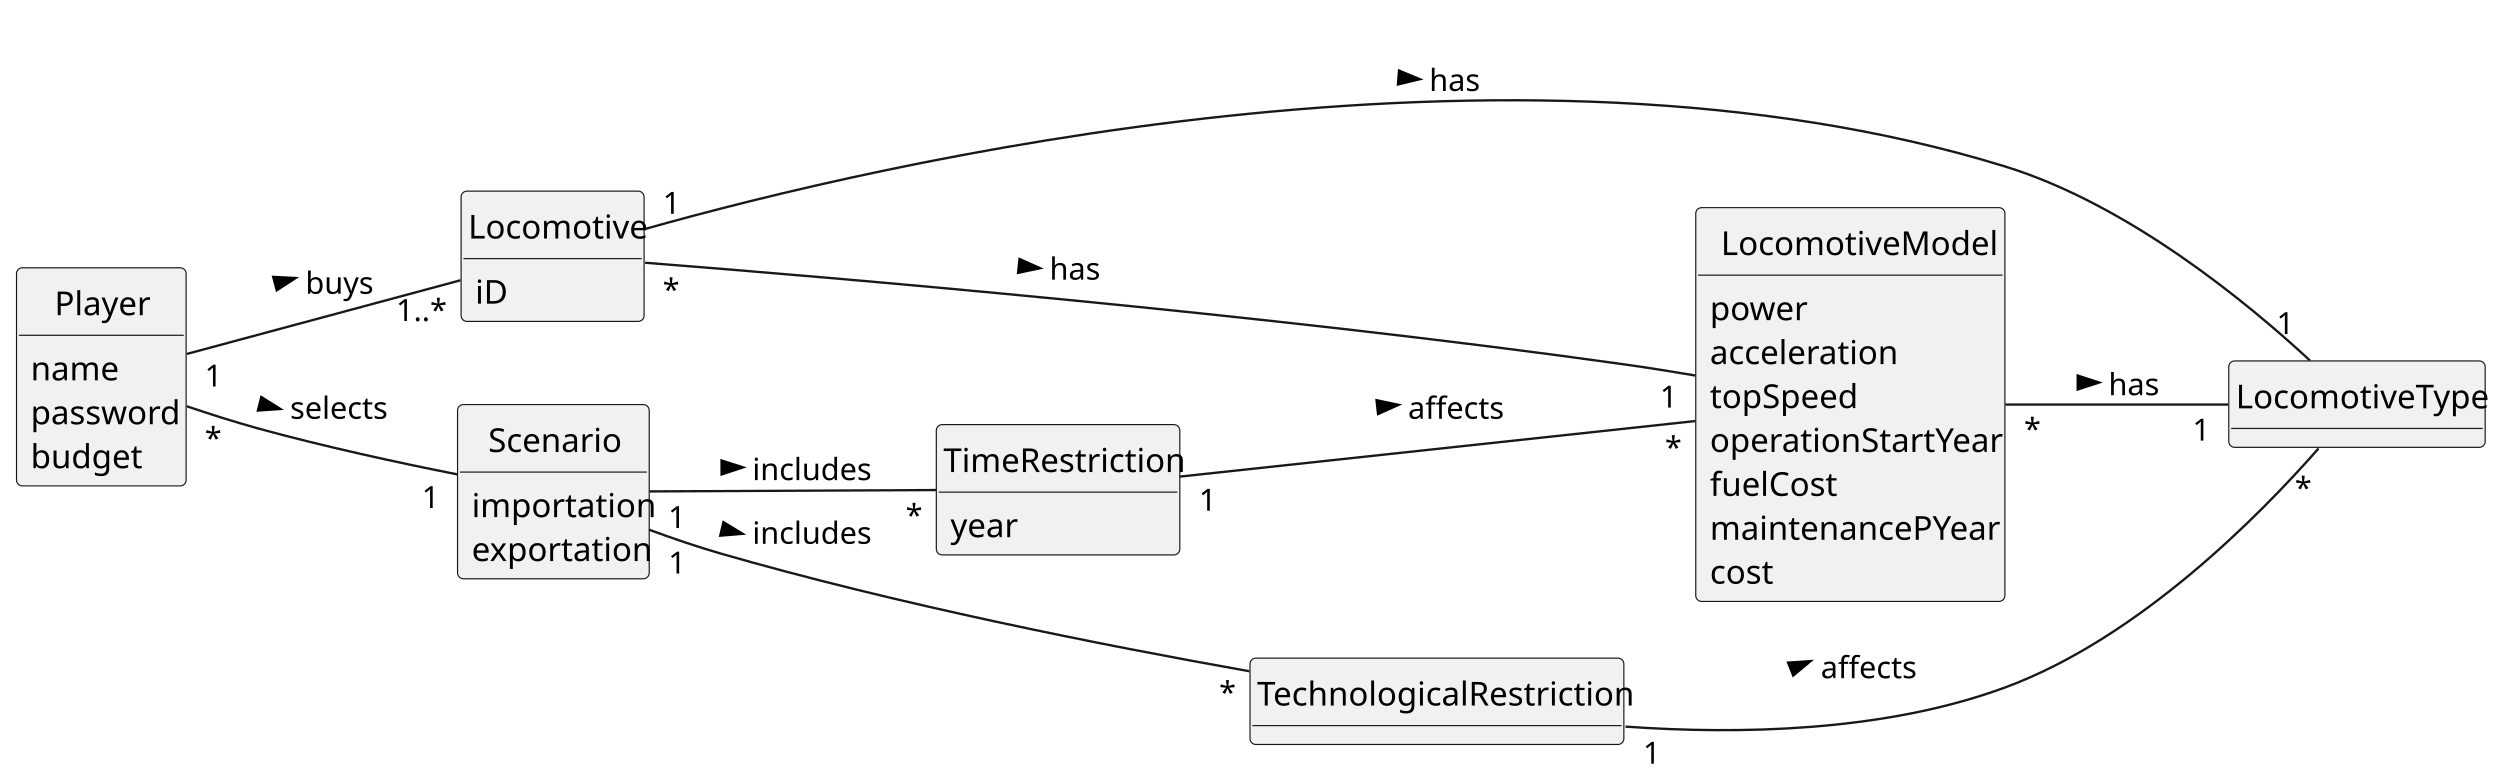
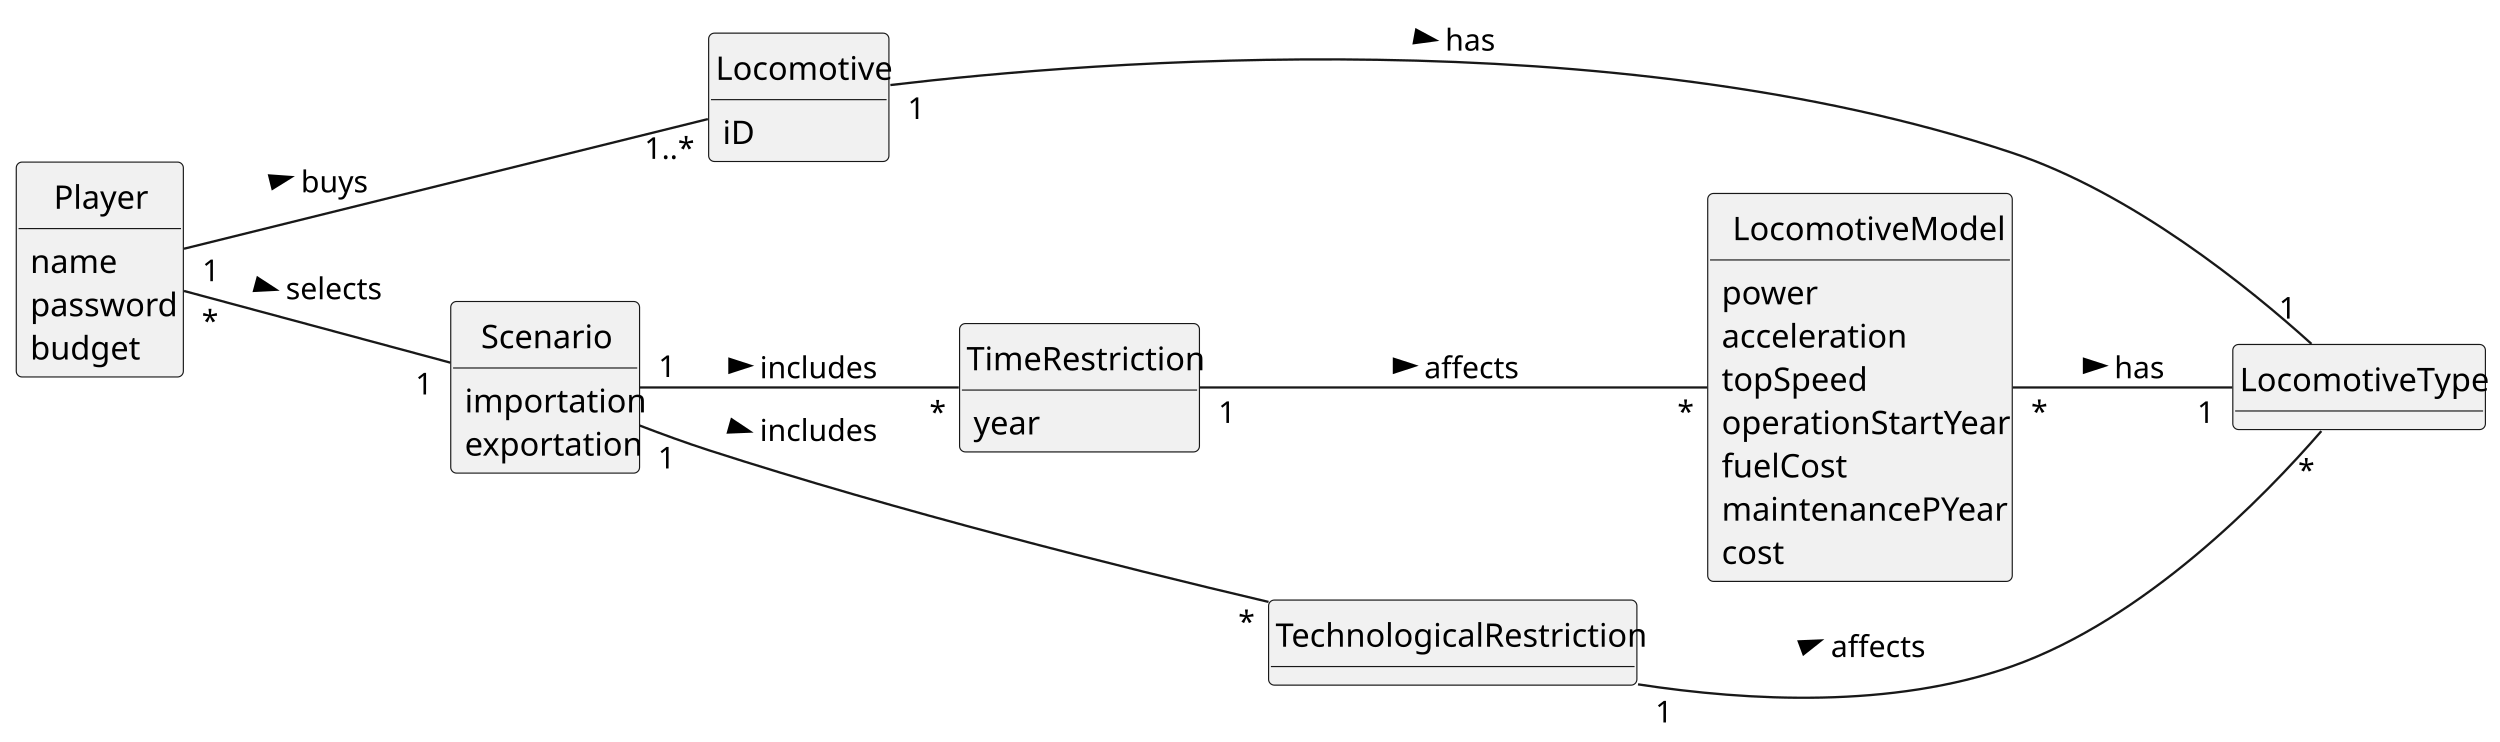
- <svg xmlns="http://www.w3.org/2000/svg" contentStyleType="text/css" height="332px" preserveAspectRatio="none" style="width:1060px;height:332px;background:#FFFFFF;" version="1.1" viewBox="0 0 1060 332" width="1060px" zoomAndPan="magnify">
+ <svg xmlns="http://www.w3.org/2000/svg" contentStyleType="text/css" height="319px" preserveAspectRatio="none" style="width:1076px;height:319px;background:#FFFFFF;" version="1.1" viewBox="0 0 1076 319" width="1076px" zoomAndPan="magnify">
  <defs />
  <g>
    <g id="elem_Locomotive">
-       <rect codeLine="12" fill="#F1F1F1" height="55.242" id="Locomotive" rx="2.5" ry="2.5" style="stroke:#181818;stroke-width:0.5;" width="77.593" x="195.5" y="81.04" />
-       <text fill="#000000" font-family="sans-serif" font-size="14" lengthAdjust="spacing" textLength="71.593" x="198.5" y="101.147">Locomotive</text>
-       <line style="stroke:#181818;stroke-width:0.5;" x1="196.5" x2="272.093" y1="109.661" y2="109.661" />
-       <text fill="#000000" font-family="sans-serif" font-size="14" lengthAdjust="spacing" textLength="13.221" x="201.5" y="128.768">iD</text>
+       <rect codeLine="12" fill="#F1F1F1" height="55.242" id="Locomotive" rx="2.5" ry="2.5" style="stroke:#181818;stroke-width:0.5;" width="77.593" x="305" y="14.263" />
+       <text fill="#000000" font-family="sans-serif" font-size="14" lengthAdjust="spacing" textLength="71.593" x="308" y="34.37">Locomotive</text>
+       <line style="stroke:#181818;stroke-width:0.5;" x1="306" x2="381.593" y1="42.884" y2="42.884" />
+       <text fill="#000000" font-family="sans-serif" font-size="14" lengthAdjust="spacing" textLength="13.221" x="311" y="61.991">iD</text>
    </g>
    <g id="elem_LocomotiveModel">
-       <rect codeLine="16" fill="#F1F1F1" height="166.969" id="LocomotiveModel" rx="2.5" ry="2.5" style="stroke:#181818;stroke-width:0.5;" width="131.075" x="719" y="88.04" />
-       <text fill="#000000" font-family="sans-serif" font-size="14" lengthAdjust="spacing" textLength="109.724" x="729.676" y="108.147">LocomotiveModel</text>
-       <line style="stroke:#181818;stroke-width:0.5;" x1="720" x2="849.075" y1="116.661" y2="116.661" />
-       <text fill="#000000" font-family="sans-serif" font-size="14" lengthAdjust="spacing" textLength="38.131" x="725" y="135.768">power</text>
-       <text fill="#000000" font-family="sans-serif" font-size="14" lengthAdjust="spacing" textLength="75.489" x="725" y="154.39">acceleration</text>
-       <text fill="#000000" font-family="sans-serif" font-size="14" lengthAdjust="spacing" textLength="59.944" x="725" y="173.011">topSpeed</text>
-       <text fill="#000000" font-family="sans-serif" font-size="14" lengthAdjust="spacing" textLength="117.517" x="725" y="191.632">operationStartYear</text>
-       <text fill="#000000" font-family="sans-serif" font-size="14" lengthAdjust="spacing" textLength="51.358" x="725" y="210.253">fuelCost</text>
-       <text fill="#000000" font-family="sans-serif" font-size="14" lengthAdjust="spacing" textLength="119.075" x="725" y="228.874">maintenancePYear</text>
-       <text fill="#000000" font-family="sans-serif" font-size="14" lengthAdjust="spacing" textLength="25.676" x="725" y="247.495">cost</text>
+       <rect codeLine="16" fill="#F1F1F1" height="166.969" id="LocomotiveModel" rx="2.5" ry="2.5" style="stroke:#181818;stroke-width:0.5;" width="131.075" x="735" y="83.263" />
+       <text fill="#000000" font-family="sans-serif" font-size="14" lengthAdjust="spacing" textLength="109.724" x="745.676" y="103.37">LocomotiveModel</text>
+       <line style="stroke:#181818;stroke-width:0.5;" x1="736" x2="865.075" y1="111.884" y2="111.884" />
+       <text fill="#000000" font-family="sans-serif" font-size="14" lengthAdjust="spacing" textLength="38.131" x="741" y="130.991">power</text>
+       <text fill="#000000" font-family="sans-serif" font-size="14" lengthAdjust="spacing" textLength="75.489" x="741" y="149.612">acceleration</text>
+       <text fill="#000000" font-family="sans-serif" font-size="14" lengthAdjust="spacing" textLength="59.944" x="741" y="168.233">topSpeed</text>
+       <text fill="#000000" font-family="sans-serif" font-size="14" lengthAdjust="spacing" textLength="117.517" x="741" y="186.855">operationStartYear</text>
+       <text fill="#000000" font-family="sans-serif" font-size="14" lengthAdjust="spacing" textLength="51.358" x="741" y="205.476">fuelCost</text>
+       <text fill="#000000" font-family="sans-serif" font-size="14" lengthAdjust="spacing" textLength="119.075" x="741" y="224.097">maintenancePYear</text>
+       <text fill="#000000" font-family="sans-serif" font-size="14" lengthAdjust="spacing" textLength="25.676" x="741" y="242.718">cost</text>
    </g>
    <g id="elem_LocomotiveType">
-       <rect codeLine="26" fill="#F1F1F1" height="36.621" id="LocomotiveType" rx="2.5" ry="2.5" style="stroke:#181818;stroke-width:0.5;" width="108.717" x="945" y="153.04" />
-       <text fill="#000000" font-family="sans-serif" font-size="14" lengthAdjust="spacing" textLength="102.717" x="948" y="173.147">LocomotiveType</text>
-       <line style="stroke:#181818;stroke-width:0.5;" x1="946" x2="1052.717" y1="181.661" y2="181.661" />
+       <rect codeLine="26" fill="#F1F1F1" height="36.621" id="LocomotiveType" rx="2.5" ry="2.5" style="stroke:#181818;stroke-width:0.5;" width="108.717" x="961" y="148.263" />
+       <text fill="#000000" font-family="sans-serif" font-size="14" lengthAdjust="spacing" textLength="102.717" x="964" y="168.37">LocomotiveType</text>
+       <line style="stroke:#181818;stroke-width:0.5;" x1="962" x2="1068.717" y1="176.884" y2="176.884" />
    </g>
    <g id="elem_Player">
-       <rect codeLine="29" fill="#F1F1F1" height="92.484" id="Player" rx="2.5" ry="2.5" style="stroke:#181818;stroke-width:0.5;" width="71.917" x="7" y="113.54" />
-       <text fill="#000000" font-family="sans-serif" font-size="14" lengthAdjust="spacing" textLength="39.683" x="23.117" y="133.647">Player</text>
-       <line style="stroke:#181818;stroke-width:0.5;" x1="8" x2="77.917" y1="142.161" y2="142.161" />
-       <text fill="#000000" font-family="sans-serif" font-size="14" lengthAdjust="spacing" textLength="35.02" x="13" y="161.268">name</text>
-       <text fill="#000000" font-family="sans-serif" font-size="14" lengthAdjust="spacing" textLength="59.917" x="13" y="179.89">password</text>
-       <text fill="#000000" font-family="sans-serif" font-size="14" lengthAdjust="spacing" textLength="42.82" x="13" y="198.511">budget</text>
+       <rect codeLine="29" fill="#F1F1F1" height="92.484" id="Player" rx="2.5" ry="2.5" style="stroke:#181818;stroke-width:0.5;" width="71.917" x="7" y="69.763" />
+       <text fill="#000000" font-family="sans-serif" font-size="14" lengthAdjust="spacing" textLength="39.683" x="23.117" y="89.87">Player</text>
+       <line style="stroke:#181818;stroke-width:0.5;" x1="8" x2="77.917" y1="98.384" y2="98.384" />
+       <text fill="#000000" font-family="sans-serif" font-size="14" lengthAdjust="spacing" textLength="35.02" x="13" y="117.491">name</text>
+       <text fill="#000000" font-family="sans-serif" font-size="14" lengthAdjust="spacing" textLength="59.917" x="13" y="136.112">password</text>
+       <text fill="#000000" font-family="sans-serif" font-size="14" lengthAdjust="spacing" textLength="42.82" x="13" y="154.733">budget</text>
    </g>
    <g id="elem_Scenario">
-       <rect codeLine="36" fill="#F1F1F1" height="73.863" id="Scenario" rx="2.5" ry="2.5" style="stroke:#181818;stroke-width:0.5;" width="81.269" x="194" y="171.54" />
-       <text fill="#000000" font-family="sans-serif" font-size="14" lengthAdjust="spacing" textLength="55.255" x="207.007" y="191.647">Scenario</text>
-       <line style="stroke:#181818;stroke-width:0.5;" x1="195" x2="274.269" y1="200.161" y2="200.161" />
-       <text fill="#000000" font-family="sans-serif" font-size="14" lengthAdjust="spacing" textLength="69.255" x="200" y="219.268">importation</text>
-       <text fill="#000000" font-family="sans-serif" font-size="14" lengthAdjust="spacing" textLength="69.269" x="200" y="237.89">exportation</text>
+       <rect codeLine="36" fill="#F1F1F1" height="73.863" id="Scenario" rx="2.5" ry="2.5" style="stroke:#181818;stroke-width:0.5;" width="81.269" x="194" y="129.763" />
+       <text fill="#000000" font-family="sans-serif" font-size="14" lengthAdjust="spacing" textLength="55.255" x="207.007" y="149.87">Scenario</text>
+       <line style="stroke:#181818;stroke-width:0.5;" x1="195" x2="274.269" y1="158.384" y2="158.384" />
+       <text fill="#000000" font-family="sans-serif" font-size="14" lengthAdjust="spacing" textLength="69.255" x="200" y="177.491">importation</text>
+       <text fill="#000000" font-family="sans-serif" font-size="14" lengthAdjust="spacing" textLength="69.269" x="200" y="196.112">exportation</text>
    </g>
    <g id="elem_TimeRestriction">
-       <rect codeLine="41" fill="#F1F1F1" height="55.242" id="TimeRestriction" rx="2.5" ry="2.5" style="stroke:#181818;stroke-width:0.5;" width="103.241" x="397" y="180.04" />
-       <text fill="#000000" font-family="sans-serif" font-size="14" lengthAdjust="spacing" textLength="97.241" x="400" y="200.147">TimeRestriction</text>
-       <line style="stroke:#181818;stroke-width:0.5;" x1="398" x2="499.241" y1="208.661" y2="208.661" />
-       <text fill="#000000" font-family="sans-serif" font-size="14" lengthAdjust="spacing" textLength="27.234" x="403" y="227.768">year</text>
+       <rect codeLine="41" fill="#F1F1F1" height="55.242" id="TimeRestriction" rx="2.5" ry="2.5" style="stroke:#181818;stroke-width:0.5;" width="103.241" x="413" y="139.263" />
+       <text fill="#000000" font-family="sans-serif" font-size="14" lengthAdjust="spacing" textLength="97.241" x="416" y="159.37">TimeRestriction</text>
+       <line style="stroke:#181818;stroke-width:0.5;" x1="414" x2="515.241" y1="167.884" y2="167.884" />
+       <text fill="#000000" font-family="sans-serif" font-size="14" lengthAdjust="spacing" textLength="27.234" x="419" y="186.991">year</text>
    </g>
    <g id="elem_TechnologicalRestriction">
-       <rect codeLine="45" fill="#F1F1F1" height="36.621" id="TechnologicalRestriction" rx="2.5" ry="2.5" style="stroke:#181818;stroke-width:0.5;" width="158.517" x="530" y="279.04" />
-       <text fill="#000000" font-family="sans-serif" font-size="14" lengthAdjust="spacing" textLength="152.517" x="533" y="299.147">TechnologicalRestriction</text>
-       <line style="stroke:#181818;stroke-width:0.5;" x1="531" x2="687.517" y1="307.661" y2="307.661" />
+       <rect codeLine="45" fill="#F1F1F1" height="36.621" id="TechnologicalRestriction" rx="2.5" ry="2.5" style="stroke:#181818;stroke-width:0.5;" width="158.517" x="546" y="258.263" />
+       <text fill="#000000" font-family="sans-serif" font-size="14" lengthAdjust="spacing" textLength="152.517" x="549" y="278.37">TechnologicalRestriction</text>
+       <line style="stroke:#181818;stroke-width:0.5;" x1="547" x2="703.517" y1="286.884" y2="286.884" />
    </g>
    <g id="link_Player_Scenario">
-       <path codeLine="48" d="M79.2,172.26 C88.8,175.51 99.24,178.84 109,181.54 C137.14,189.33 169.36,196.27 193.97,201.16 " fill="none" id="Player-Scenario" style="stroke:#181818;stroke-width:1.0;" />
-       <polygon fill="#000000" points="118.849,173.406,110.795,168.348,109.36,174.048,118.849,173.406" style="stroke:#000000;stroke-width:1.0;" />
-       <text fill="#000000" font-family="sans-serif" font-size="13" lengthAdjust="spacing" textLength="40.46" x="123" y="177.568">selects</text>
-       <text fill="#000000" font-family="sans-serif" font-size="13" lengthAdjust="spacing" textLength="5.059" x="86.833" y="190.447">*</text>
-       <text fill="#000000" font-family="sans-serif" font-size="13" lengthAdjust="spacing" textLength="7.23" x="178.848" y="215.434">1</text>
+       <path codeLine="48" d="M79.2,125.233 C111.74,133.993 160.03,146.993 193.9,156.103 " fill="none" id="Player-Scenario" style="stroke:#181818;stroke-width:1.0;" />
+       <polygon fill="#000000" points="118.828,124.708,110.858,119.519,109.33,125.195,118.828,124.708" style="stroke:#000000;stroke-width:1.0;" />
+       <text fill="#000000" font-family="sans-serif" font-size="13" lengthAdjust="spacing" textLength="40.46" x="123" y="128.791">selects</text>
+       <text fill="#000000" font-family="sans-serif" font-size="13" lengthAdjust="spacing" textLength="5.059" x="86.833" y="142.78">*</text>
+       <text fill="#000000" font-family="sans-serif" font-size="13" lengthAdjust="spacing" textLength="7.23" x="178.766" y="169.772">1</text>
    </g>
    <g id="link_Player_Locomotive">
-       <path codeLine="49" d="M79.2,150.07 C112.17,141.2 161.31,127.97 195.23,118.84 " fill="none" id="Player-Locomotive" style="stroke:#181818;stroke-width:1.0;" />
-       <polygon fill="#000000" points="125.328,117.886,115.83,117.399,117.358,123.075,125.328,117.886" style="stroke:#000000;stroke-width:1.0;" />
-       <text fill="#000000" font-family="sans-serif" font-size="13" lengthAdjust="spacing" textLength="27.46" x="129.5" y="124.568">buys</text>
-       <text fill="#000000" font-family="sans-serif" font-size="13" lengthAdjust="spacing" textLength="7.23" x="86.798" y="163.895">1</text>
-       <text fill="#000000" font-family="sans-serif" font-size="13" lengthAdjust="spacing" textLength="19.513" x="167.927" y="136.104">1..*</text>
+       <path codeLine="49" d="M79.18,107.053 C135.68,93.073 246.21,65.713 304.66,51.253 " fill="none" id="Player-Locomotive" style="stroke:#181818;stroke-width:1.0;" />
+       <polygon fill="#000000" points="125.354,76.207,115.867,75.527,117.279,81.233,125.354,76.207" style="stroke:#000000;stroke-width:1.0;" />
+       <text fill="#000000" font-family="sans-serif" font-size="13" lengthAdjust="spacing" textLength="27.46" x="129.5" y="82.791">buys</text>
+       <text fill="#000000" font-family="sans-serif" font-size="13" lengthAdjust="spacing" textLength="7.23" x="87.023" y="121.021">1</text>
+       <text fill="#000000" font-family="sans-serif" font-size="13" lengthAdjust="spacing" textLength="19.513" x="277.345" y="68.377">1..*</text>
    </g>
    <g id="link_Locomotive_LocomotiveType">
-       <path codeLine="50" d="M273.65,97.05 C371.86,69.38 640.32,6 850,70.54 C902.45,86.69 952.97,128.37 979.42,152.85 " fill="none" id="Locomotive-LocomotiveType" style="stroke:#181818;stroke-width:1.0;" />
-       <polygon fill="#000000" points="601.984,33.58,593.199,29.937,592.736,35.797,601.984,33.58" style="stroke:#000000;stroke-width:1.0;" />
-       <text fill="#000000" font-family="sans-serif" font-size="13" lengthAdjust="spacing" textLength="20.96" x="606" y="38.568">has</text>
-       <text fill="#000000" font-family="sans-serif" font-size="13" lengthAdjust="spacing" textLength="7.23" x="281.035" y="90.647">1</text>
-       <text fill="#000000" font-family="sans-serif" font-size="13" lengthAdjust="spacing" textLength="7.23" x="965.277" y="141.654">1</text>
+       <path codeLine="50" d="M383.23,36.603 C471.18,26.203 693.55,8.303 866,65.763 C917.77,83.013 968.15,123.873 994.85,148.013 " fill="none" id="Locomotive-LocomotiveType" style="stroke:#181818;stroke-width:1.0;" />
+       <polygon fill="#000000" points="617.919,17.304,609.547,12.792,608.494,18.575,617.919,17.304" style="stroke:#000000;stroke-width:1.0;" />
+       <text fill="#000000" font-family="sans-serif" font-size="13" lengthAdjust="spacing" textLength="20.96" x="622" y="21.791">has</text>
+       <text fill="#000000" font-family="sans-serif" font-size="13" lengthAdjust="spacing" textLength="7.23" x="390.629" y="51.209">1</text>
+       <text fill="#000000" font-family="sans-serif" font-size="13" lengthAdjust="spacing" textLength="7.23" x="980.831" y="137.135">1</text>
    </g>
    <g id="link_Scenario_TechnologicalRestriction">
-       <path codeLine="51" d="M275.21,224.59 C284.86,228.16 295.22,231.72 305,234.54 C380.22,256.28 467.98,273.66 529.72,284.61 " fill="none" id="Scenario-TechnologicalRestriction" style="stroke:#181818;stroke-width:1.0;" />
-       <polygon fill="#000000" points="314.866,226.333,306.738,221.397,305.388,227.118,314.866,226.333" style="stroke:#000000;stroke-width:1.0;" />
-       <text fill="#000000" font-family="sans-serif" font-size="13" lengthAdjust="spacing" textLength="47.696" x="319" y="230.568">includes</text>
-       <text fill="#000000" font-family="sans-serif" font-size="13" lengthAdjust="spacing" textLength="7.23" x="283.358" y="243.184">1</text>
-       <text fill="#000000" font-family="sans-serif" font-size="13" lengthAdjust="spacing" textLength="5.059" x="516.904" y="298.248">*</text>
+       <path codeLine="51" d="M275.27,183.133 C284.92,186.843 295.27,190.623 305,193.763 C386.12,219.963 480.84,243.733 545.97,259.063 " fill="none" id="Scenario-TechnologicalRestriction" style="stroke:#181818;stroke-width:1.0;" />
+       <polygon fill="#000000" points="322.814,185.759,314.899,180.486,313.312,186.145,322.814,185.759" style="stroke:#000000;stroke-width:1.0;" />
+       <text fill="#000000" font-family="sans-serif" font-size="13" lengthAdjust="spacing" textLength="47.696" x="327" y="189.791">includes</text>
+       <text fill="#000000" font-family="sans-serif" font-size="13" lengthAdjust="spacing" textLength="7.23" x="283.152" y="201.629">1</text>
+       <text fill="#000000" font-family="sans-serif" font-size="13" lengthAdjust="spacing" textLength="5.059" x="532.922" y="272.218">*</text>
    </g>
    <g id="link_Scenario_TimeRestriction">
-       <path codeLine="52" d="M275.38,208.36 C309.8,208.19 359.71,207.96 396.94,207.78 " fill="none" id="Scenario-TimeRestriction" style="stroke:#181818;stroke-width:1.0;" />
-       <polygon fill="#000000" points="315,198.162,305.941,195.266,305.969,201.144,315,198.162" style="stroke:#000000;stroke-width:1.0;" />
-       <text fill="#000000" font-family="sans-serif" font-size="13" lengthAdjust="spacing" textLength="47.696" x="319" y="203.568">includes</text>
-       <text fill="#000000" font-family="sans-serif" font-size="13" lengthAdjust="spacing" textLength="7.23" x="283.282" y="223.908">1</text>
-       <text fill="#000000" font-family="sans-serif" font-size="13" lengthAdjust="spacing" textLength="5.059" x="383.987" y="223.096">*</text>
+       <path codeLine="52" d="M275.21,166.763 C313.36,166.763 371.17,166.763 412.66,166.763 " fill="none" id="Scenario-TimeRestriction" style="stroke:#181818;stroke-width:1.0;" />
+       <polygon fill="#000000" points="323,157.408,313.955,154.469,313.955,160.347,323,157.408" style="stroke:#000000;stroke-width:1.0;" />
+       <text fill="#000000" font-family="sans-serif" font-size="13" lengthAdjust="spacing" textLength="47.696" x="327" y="162.791">includes</text>
+       <text fill="#000000" font-family="sans-serif" font-size="13" lengthAdjust="spacing" textLength="7.23" x="283.358" y="162.263">1</text>
+       <text fill="#000000" font-family="sans-serif" font-size="13" lengthAdjust="spacing" textLength="5.059" x="400.006" y="181.99">*</text>
    </g>
    <g id="link_TimeRestriction_LocomotiveModel">
-       <path codeLine="53" d="M500.23,202.08 C558.72,195.77 654.98,185.4 718.81,178.52 " fill="none" id="TimeRestriction-LocomotiveModel" style="stroke:#181818;stroke-width:1.0;" />
-       <polygon fill="#000000" points="592.971,171.65,583.663,169.697,584.293,175.541,592.971,171.65" style="stroke:#000000;stroke-width:1.0;" />
-       <text fill="#000000" font-family="sans-serif" font-size="13" lengthAdjust="spacing" textLength="38.295" x="597" y="177.568">affects</text>
-       <text fill="#000000" font-family="sans-serif" font-size="13" lengthAdjust="spacing" textLength="7.23" x="508.341" y="216.558">1</text>
-       <text fill="#000000" font-family="sans-serif" font-size="13" lengthAdjust="spacing" textLength="5.059" x="705.925" y="194.357">*</text>
+       <path codeLine="53" d="M516.23,166.763 C574.72,166.763 670.98,166.763 734.81,166.763 " fill="none" id="TimeRestriction-LocomotiveModel" style="stroke:#181818;stroke-width:1.0;" />
+       <polygon fill="#000000" points="609,157.408,599.955,154.469,599.955,160.347,609,157.408" style="stroke:#000000;stroke-width:1.0;" />
+       <text fill="#000000" font-family="sans-serif" font-size="13" lengthAdjust="spacing" textLength="38.295" x="613" y="162.791">affects</text>
+       <text fill="#000000" font-family="sans-serif" font-size="13" lengthAdjust="spacing" textLength="7.23" x="524.341" y="182.043">1</text>
+       <text fill="#000000" font-family="sans-serif" font-size="13" lengthAdjust="spacing" textLength="5.059" x="721.925" y="181.792">*</text>
    </g>
    <g id="link_TechnologicalRestriction_LocomotiveType">
-       <path codeLine="54" d="M689.19,308.08 C737.11,311.48 798.76,310.38 850,291.54 C906.93,270.61 958.35,218.29 983.05,190.15 " fill="none" id="TechnologicalRestriction-LocomotiveType" style="stroke:#181818;stroke-width:1.0;" />
-       <polygon fill="#000000" points="767.64,280.323,758.151,280.965,760.341,286.42,767.64,280.323" style="stroke:#000000;stroke-width:1.0;" />
-       <text fill="#000000" font-family="sans-serif" font-size="13" lengthAdjust="spacing" textLength="38.295" x="772" y="287.568">affects</text>
-       <text fill="#000000" font-family="sans-serif" font-size="13" lengthAdjust="spacing" textLength="7.23" x="696.631" y="323.834">1</text>
-       <text fill="#000000" font-family="sans-serif" font-size="13" lengthAdjust="spacing" textLength="5.059" x="973.003" y="211.554">*</text>
-     </g>
-     <g id="link_Locomotive_LocomotiveModel">
-       <path codeLine="55" d="M273.54,111.41 C351.64,117.51 535.6,133 689,154.54 C698.66,155.9 708.84,157.53 718.79,159.22 " fill="none" id="Locomotive-LocomotiveModel" style="stroke:#181818;stroke-width:1.0;" />
-       <polygon fill="#000000" points="440.971,113.719,432.292,109.832,431.664,115.676,440.971,113.719" style="stroke:#000000;stroke-width:1.0;" />
-       <text fill="#000000" font-family="sans-serif" font-size="13" lengthAdjust="spacing" textLength="20.96" x="445" y="118.568">has</text>
-       <text fill="#000000" font-family="sans-serif" font-size="13" lengthAdjust="spacing" textLength="5.059" x="280.981" y="127.468">*</text>
-       <text fill="#000000" font-family="sans-serif" font-size="13" lengthAdjust="spacing" textLength="7.23" x="703.797" y="172.825">1</text>
+       <path codeLine="54" d="M705,294.543 C752.86,301.883 814.5,304.973 866,286.763 C923.19,266.543 974.5,213.913 999.11,185.543 " fill="none" id="TechnologicalRestriction-LocomotiveType" style="stroke:#181818;stroke-width:1.0;" />
+       <polygon fill="#000000" points="783.688,275.671,774.186,276.058,776.228,281.57,783.688,275.671" style="stroke:#000000;stroke-width:1.0;" />
+       <text fill="#000000" font-family="sans-serif" font-size="13" lengthAdjust="spacing" textLength="38.295" x="788" y="282.791">affects</text>
+       <text fill="#000000" font-family="sans-serif" font-size="13" lengthAdjust="spacing" textLength="7.23" x="712.424" y="310.941">1</text>
+       <text fill="#000000" font-family="sans-serif" font-size="13" lengthAdjust="spacing" textLength="5.059" x="989.079" y="206.993">*</text>
    </g>
    <g id="link_LocomotiveModel_LocomotiveType">
-       <path codeLine="56" d="M850.27,171.54 C880.51,171.54 916.07,171.54 944.78,171.54 " fill="none" id="LocomotiveModel-LocomotiveType" style="stroke:#181818;stroke-width:1.0;" />
-       <polygon fill="#000000" points="890,162.185,880.955,159.247,880.955,165.124,890,162.185" style="stroke:#000000;stroke-width:1.0;" />
-       <text fill="#000000" font-family="sans-serif" font-size="13" lengthAdjust="spacing" textLength="20.96" x="894" y="167.568">has</text>
-       <text fill="#000000" font-family="sans-serif" font-size="13" lengthAdjust="spacing" textLength="5.059" x="858.163" y="186.57">*</text>
-       <text fill="#000000" font-family="sans-serif" font-size="13" lengthAdjust="spacing" textLength="7.23" x="929.629" y="186.811">1</text>
+       <path codeLine="55" d="M866.27,166.763 C896.51,166.763 932.07,166.763 960.78,166.763 " fill="none" id="LocomotiveModel-LocomotiveType" style="stroke:#181818;stroke-width:1.0;" />
+       <polygon fill="#000000" points="906,157.408,896.955,154.469,896.955,160.347,906,157.408" style="stroke:#000000;stroke-width:1.0;" />
+       <text fill="#000000" font-family="sans-serif" font-size="13" lengthAdjust="spacing" textLength="20.96" x="910" y="162.791">has</text>
+       <text fill="#000000" font-family="sans-serif" font-size="13" lengthAdjust="spacing" textLength="5.059" x="874.163" y="181.792">*</text>
+       <text fill="#000000" font-family="sans-serif" font-size="13" lengthAdjust="spacing" textLength="7.23" x="945.629" y="182.033">1</text>
    </g>
  </g>
</svg>
